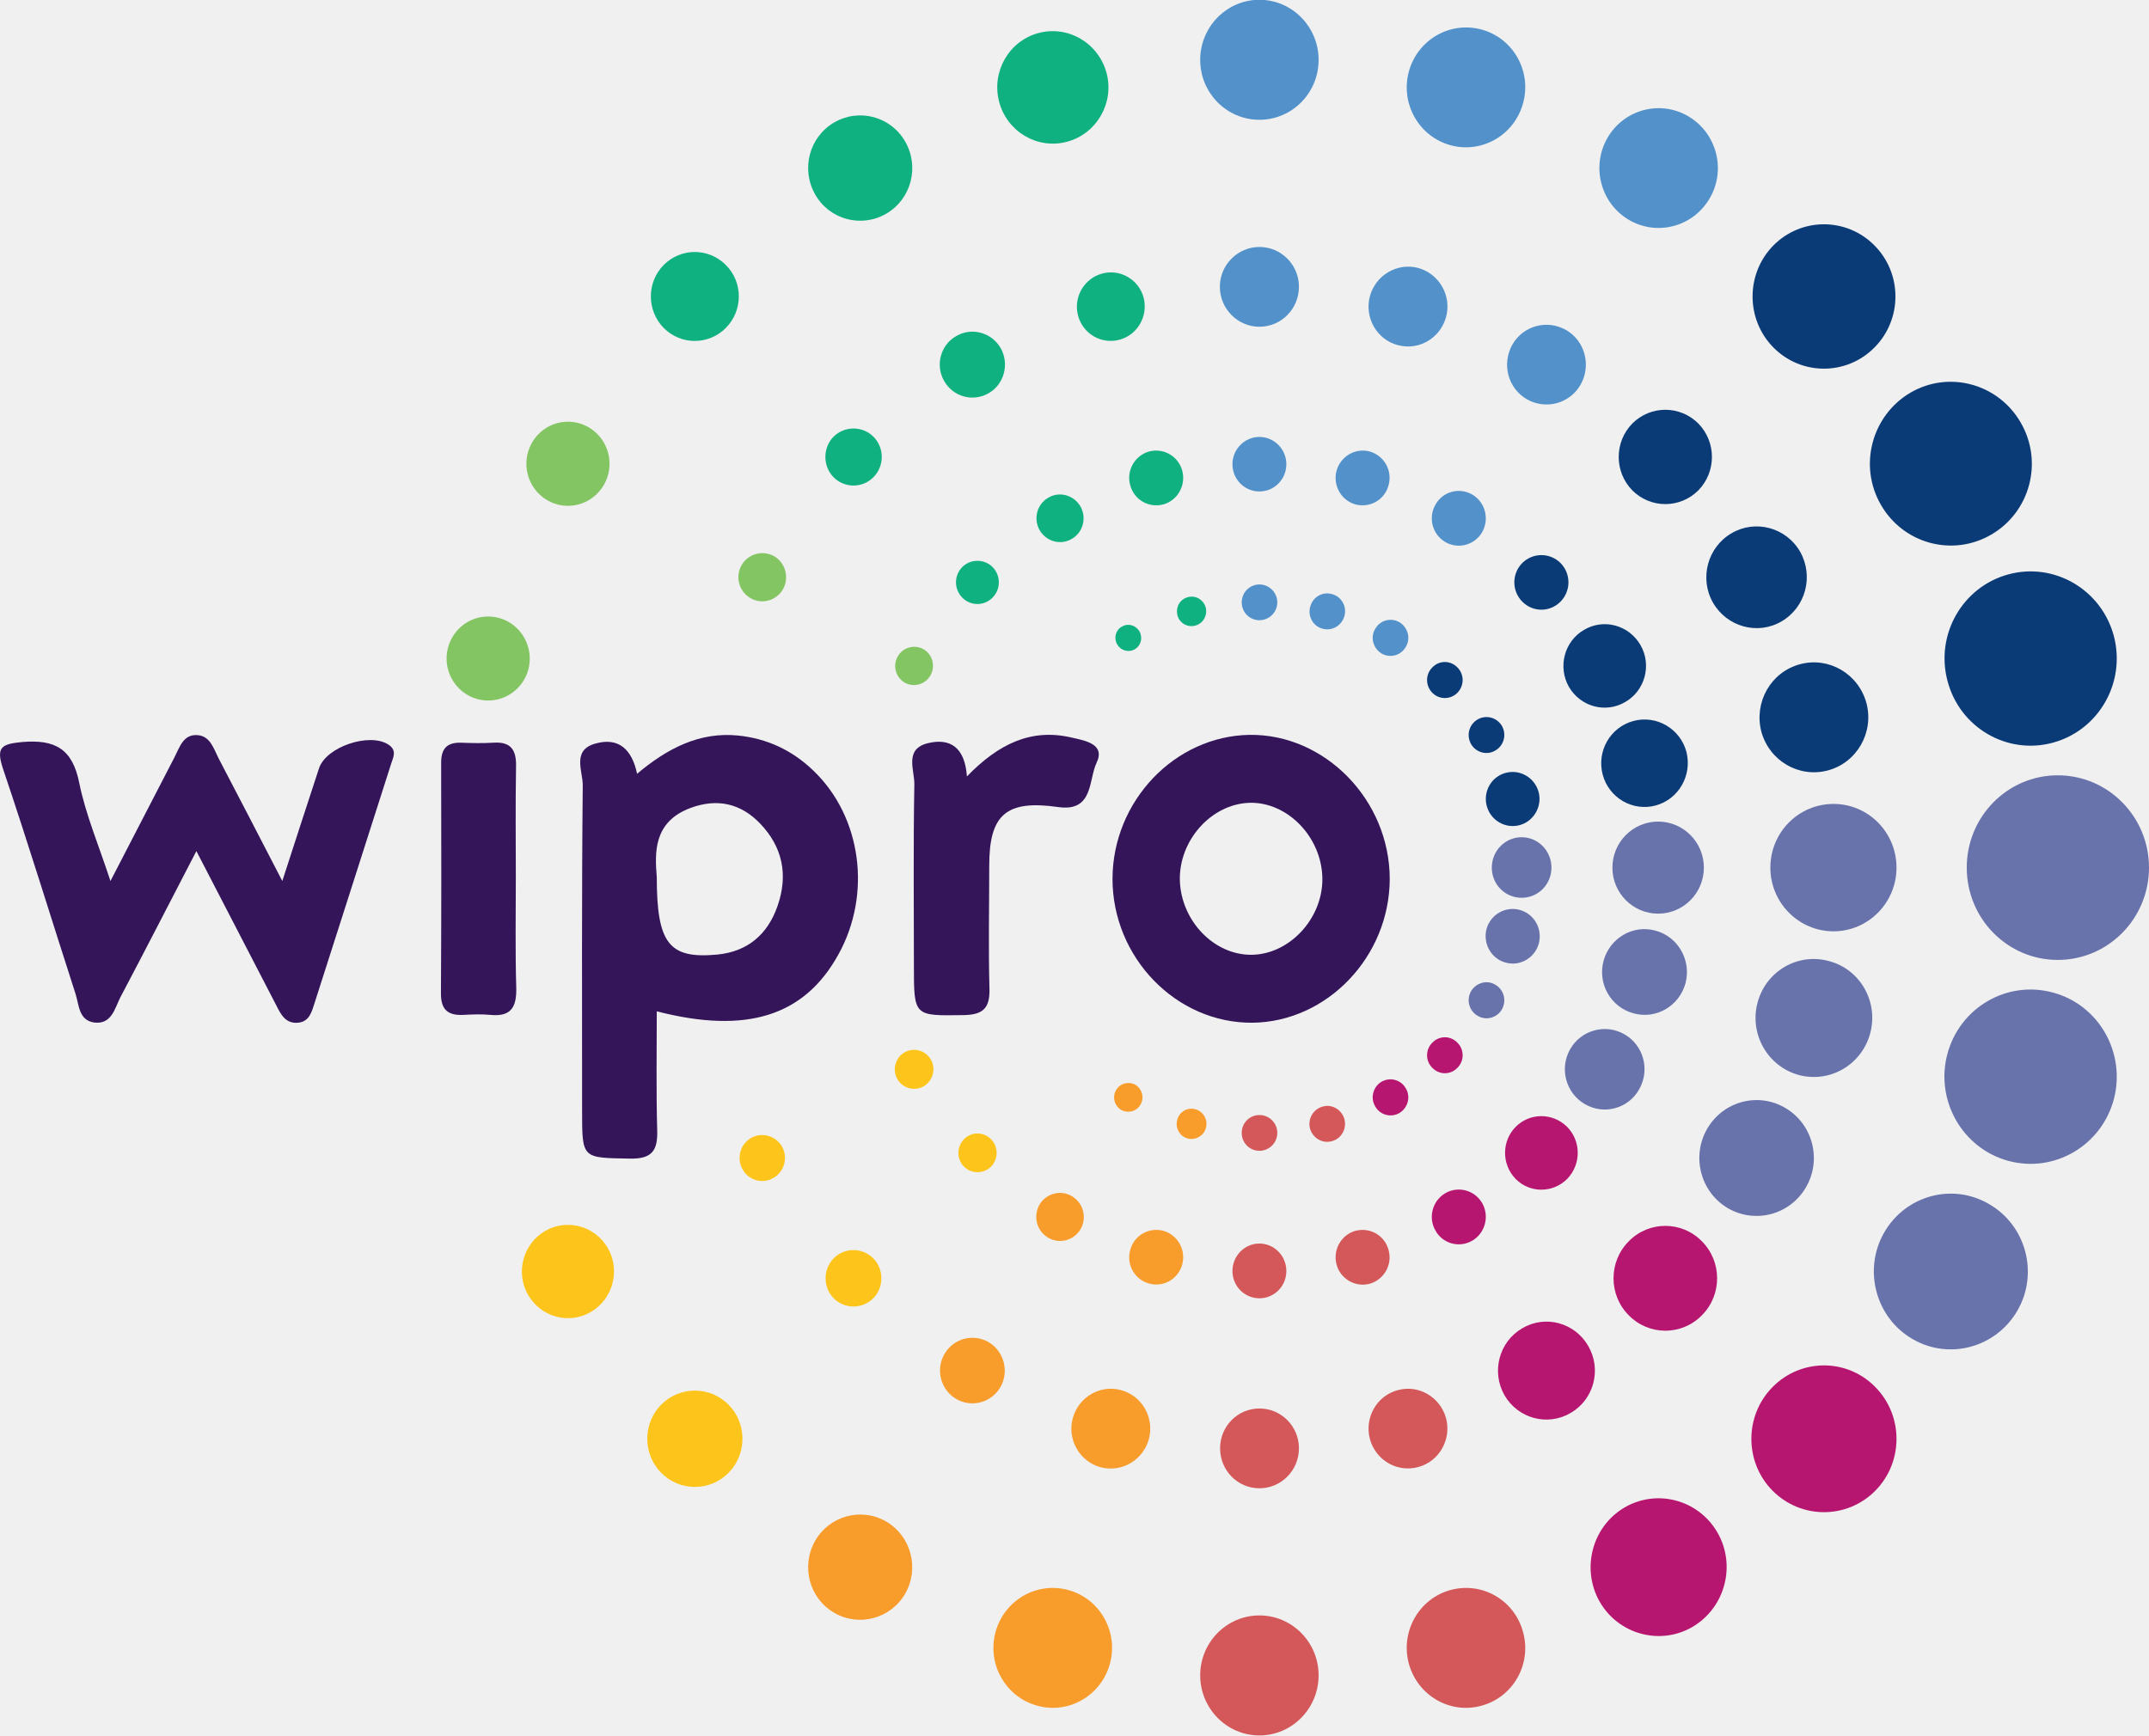
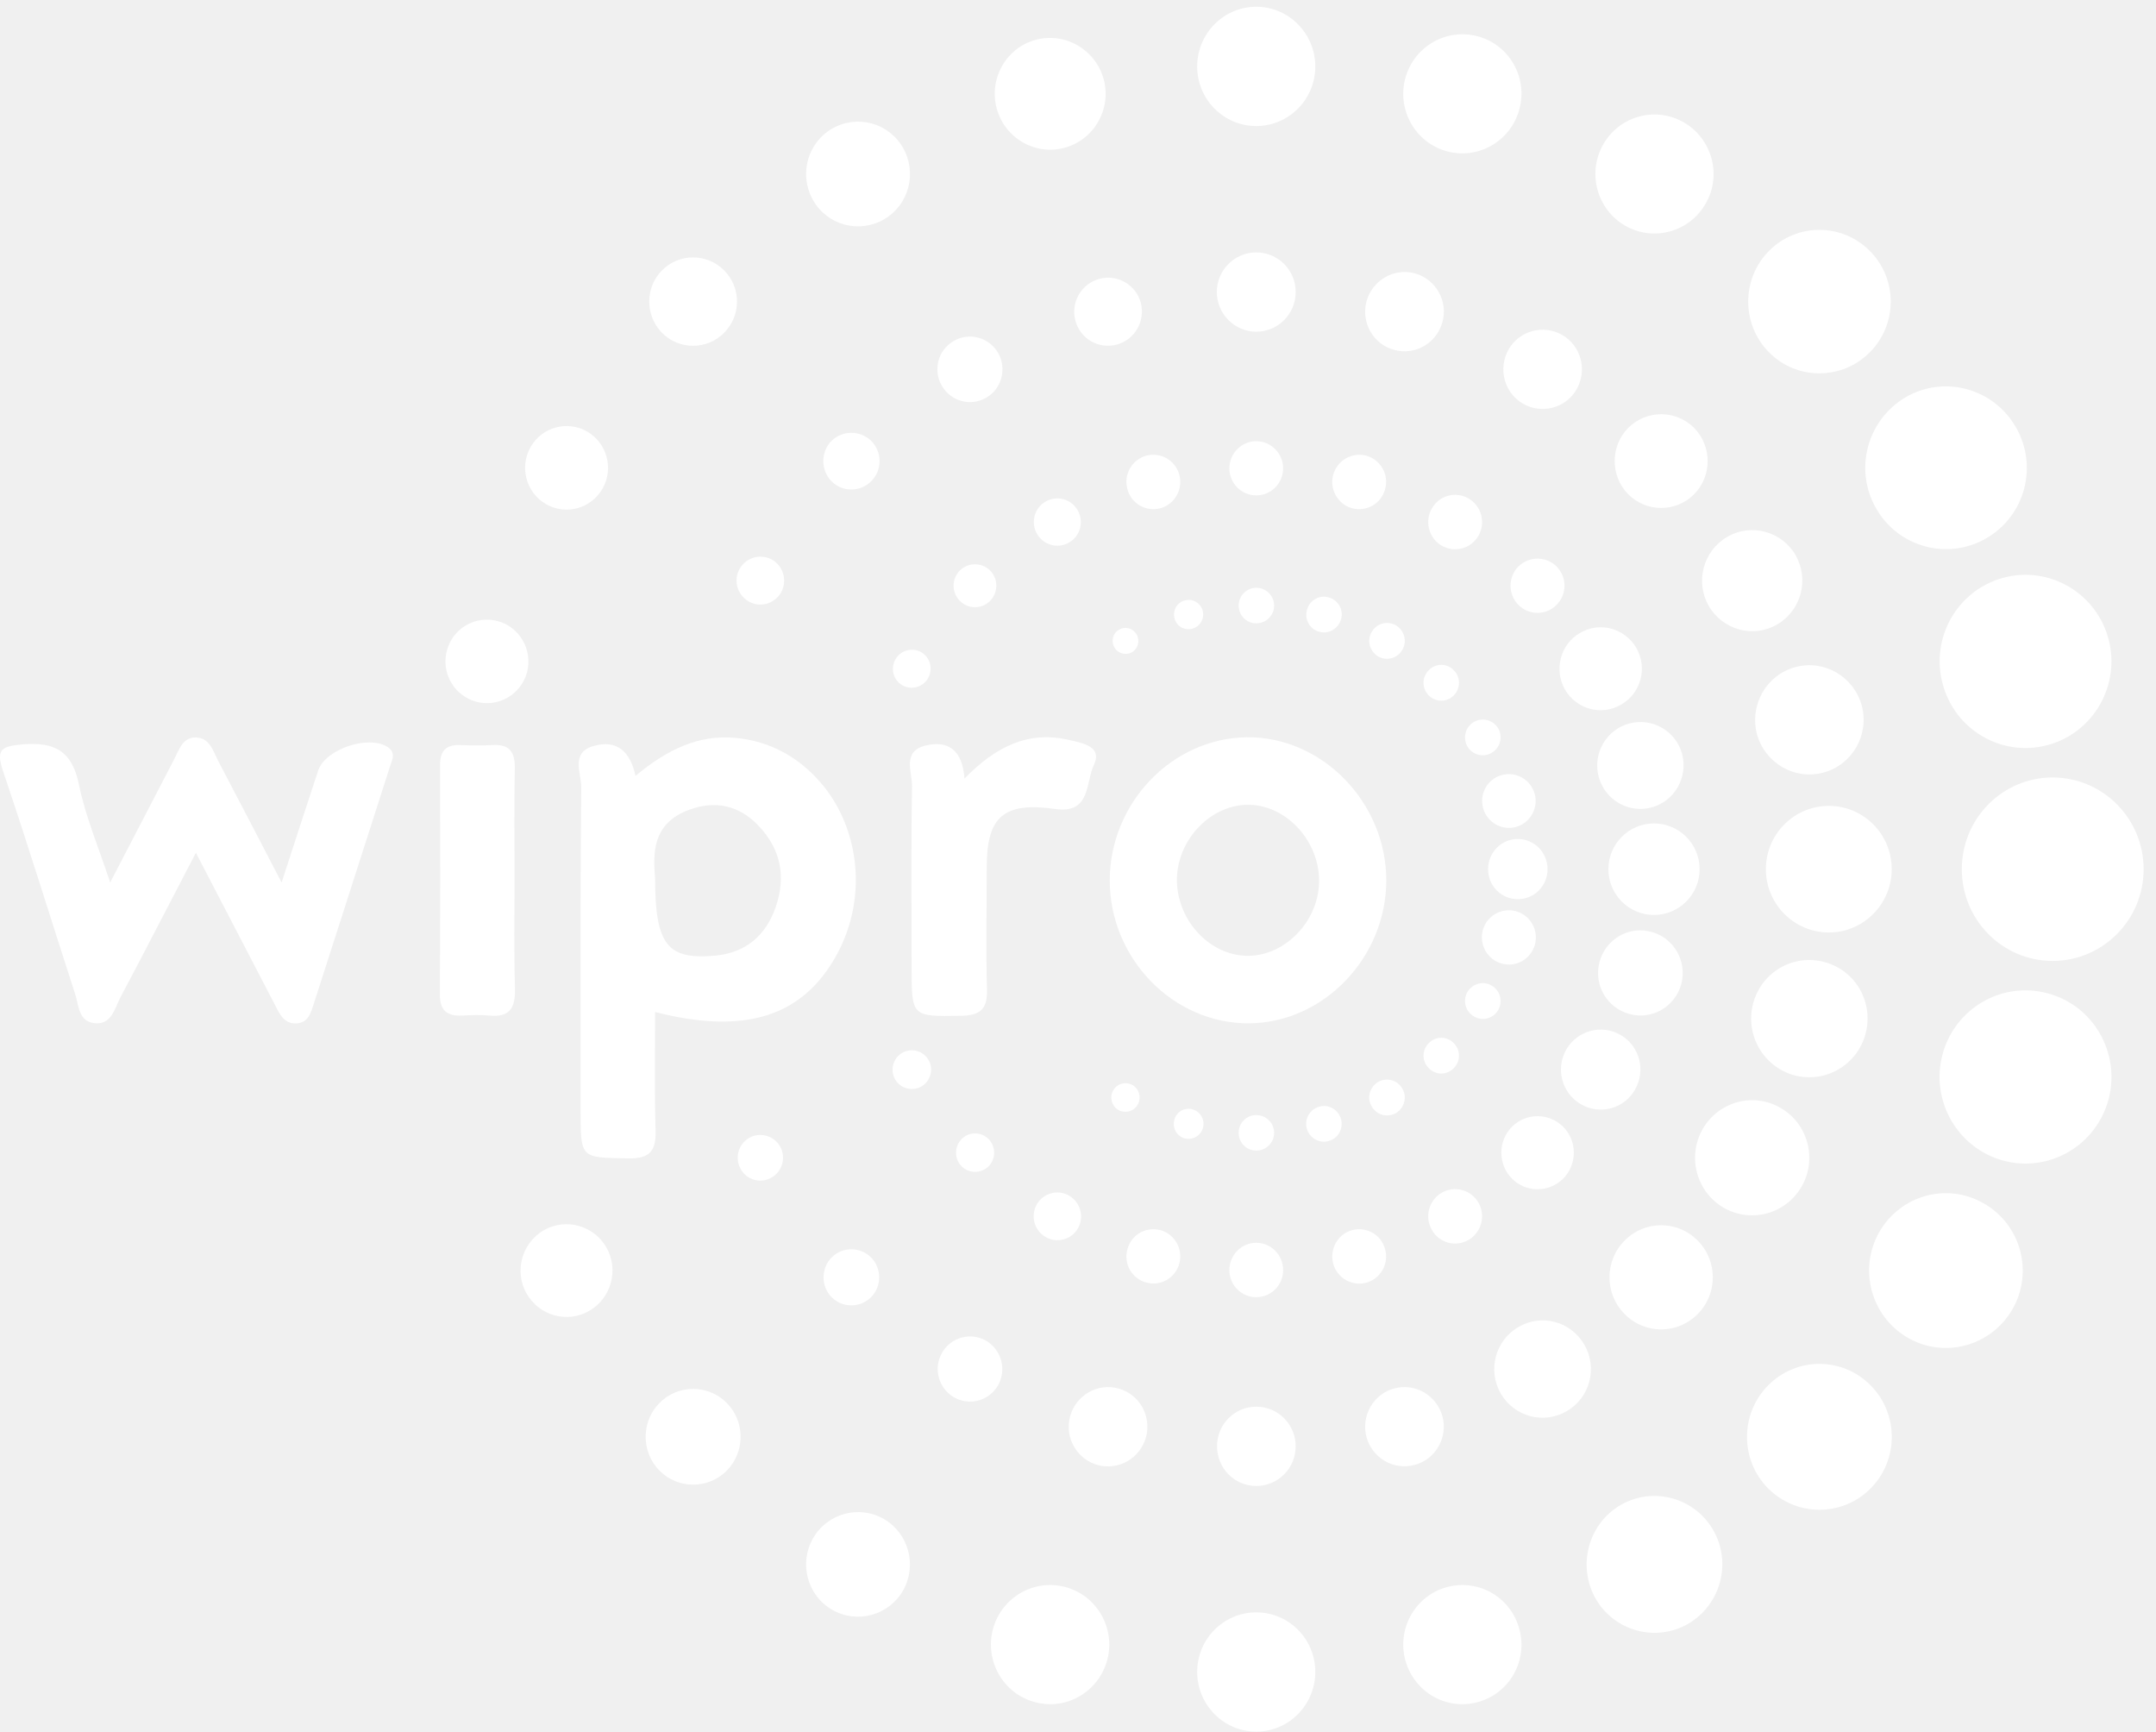
- <svg xmlns="http://www.w3.org/2000/svg" width="130" height="105" viewBox="0 0 130 105" fill="none">
-   <g clip-path="url(#clip0)">
-     <path d="M92.141 6.221C91.633 8.155 89.669 9.304 87.758 8.79C85.847 8.276 84.711 6.288 85.219 4.355C85.74 2.407 87.705 1.271 89.616 1.785C91.526 2.299 92.662 4.287 92.141 6.221Z" fill="#5291CA" />
-     <path d="M87.478 19.176C87.13 20.461 85.834 21.231 84.551 20.88C83.281 20.542 82.533 19.216 82.867 17.932C83.215 16.647 84.524 15.876 85.794 16.214C87.063 16.566 87.825 17.891 87.478 19.176Z" fill="#5291CA" />
-     <path d="M84.003 29.345C83.776 30.238 82.88 30.751 81.998 30.521C81.13 30.278 80.622 29.372 80.849 28.493C81.09 27.614 81.985 27.087 82.854 27.317C83.722 27.56 84.243 28.466 84.003 29.345Z" fill="#5291CA" />
-     <path d="M81.33 37.27C81.17 37.851 80.582 38.203 80.007 38.041C79.433 37.892 79.099 37.297 79.259 36.715C79.406 36.134 79.994 35.782 80.569 35.944C81.143 36.093 81.491 36.688 81.33 37.27Z" fill="#5291CA" />
-     <path d="M103.434 11.982C102.445 13.713 100.253 14.307 98.543 13.307C96.832 12.306 96.244 10.088 97.233 8.357C98.222 6.626 100.413 6.031 102.124 7.032C103.834 8.033 104.436 10.251 103.434 11.982Z" fill="#5291CA" />
-     <path d="M95.616 23.273C94.961 24.423 93.504 24.815 92.355 24.152C91.219 23.49 90.832 22.016 91.487 20.853C92.141 19.703 93.598 19.311 94.747 19.974C95.883 20.636 96.271 22.11 95.616 23.273Z" fill="#5291CA" />
-     <path d="M89.669 32.185C89.215 32.983 88.212 33.254 87.424 32.794C86.649 32.334 86.381 31.32 86.836 30.535C87.277 29.738 88.279 29.467 89.067 29.927C89.843 30.387 90.11 31.387 89.669 32.185Z" fill="#5291CA" />
-     <path d="M85.045 39.136C84.751 39.663 84.096 39.839 83.575 39.541C83.067 39.23 82.88 38.568 83.187 38.054C83.481 37.526 84.136 37.351 84.657 37.648C85.165 37.959 85.352 38.622 85.045 39.136Z" fill="#5291CA" />
-     <path d="M113.389 21.029C111.705 22.733 108.966 22.733 107.282 21.029C105.598 19.325 105.598 16.552 107.282 14.848C108.966 13.145 111.705 13.145 113.389 14.848C115.086 16.552 115.086 19.325 113.389 21.029Z" fill="#0B3B77" />
-     <path d="M102.739 29.67C101.63 30.779 99.852 30.779 98.743 29.67C97.647 28.547 97.647 26.749 98.743 25.626C99.852 24.517 101.63 24.517 102.739 25.626C103.834 26.749 103.834 28.547 102.739 29.67Z" fill="#0B3B77" />
-     <path d="M94.4 36.404C93.758 37.053 92.729 37.053 92.088 36.404C91.446 35.755 91.446 34.714 92.088 34.065C92.729 33.429 93.758 33.429 94.4 34.065C95.041 34.714 95.041 35.755 94.4 36.404Z" fill="#0B3B77" />
-     <path d="M88.159 41.922C87.745 42.341 87.063 42.341 86.649 41.922C86.221 41.489 86.221 40.799 86.649 40.38C87.063 39.947 87.745 39.947 88.159 40.38C88.587 40.799 88.587 41.489 88.159 41.922Z" fill="#0B3B77" />
-     <path d="M120.458 32.347C118.12 33.713 115.126 32.902 113.777 30.535C112.414 28.169 113.229 25.139 115.567 23.76C117.906 22.394 120.899 23.219 122.249 25.585C123.612 27.952 122.81 30.981 120.458 32.347Z" fill="#0B3B77" />
-     <path d="M107.777 37.595C106.334 38.447 104.463 37.933 103.621 36.459C102.792 34.998 103.287 33.118 104.743 32.267C106.187 31.415 108.057 31.915 108.899 33.389C109.728 34.863 109.233 36.743 107.777 37.595Z" fill="#0B3B77" />
-     <path d="M98.315 42.476C97.126 43.18 95.602 42.76 94.907 41.557C94.226 40.353 94.627 38.798 95.829 38.108C97.019 37.405 98.542 37.825 99.237 39.028C99.932 40.232 99.518 41.787 98.315 42.476Z" fill="#0B3B77" />
-     <path d="M90.457 45.411C89.95 45.722 89.281 45.533 88.987 45.019C88.693 44.491 88.867 43.829 89.388 43.531C89.896 43.234 90.551 43.41 90.858 43.923C91.152 44.451 90.978 45.113 90.457 45.411Z" fill="#0B3B77" />
-     <path d="M124.186 44.938C121.407 45.695 118.547 44.018 117.812 41.205C117.064 38.406 118.707 35.512 121.487 34.755C124.267 33.997 127.126 35.674 127.875 38.487C128.61 41.3 126.966 44.18 124.186 44.938Z" fill="#0B3B77" />
-     <path d="M110.582 46.614C108.818 47.088 107.028 46.033 106.547 44.261C106.092 42.49 107.121 40.664 108.885 40.191C110.636 39.718 112.427 40.772 112.908 42.544C113.375 44.315 112.333 46.141 110.582 46.614Z" fill="#0B3B77" />
-     <path d="M100.159 48.737C98.769 49.116 97.326 48.277 96.952 46.871C96.578 45.451 97.406 44.004 98.809 43.625C100.199 43.247 101.642 44.085 102.017 45.492C102.377 46.911 101.549 48.358 100.159 48.737Z" fill="#0B3B77" />
-     <path d="M91.927 49.927C91.059 50.157 90.177 49.644 89.936 48.764C89.709 47.885 90.217 46.993 91.085 46.763C91.954 46.533 92.836 47.047 93.077 47.926C93.304 48.791 92.783 49.697 91.927 49.927Z" fill="#0B3B77" />
-     <path d="M124.481 58.082C121.434 58.082 118.975 55.58 118.975 52.497C118.975 49.414 121.434 46.912 124.481 46.912C127.528 46.912 130 49.414 130 52.497C130 55.58 127.528 58.082 124.481 58.082Z" fill="#6873AB" />
-     <path d="M110.917 56.351C108.805 56.351 107.095 54.62 107.095 52.497C107.095 50.36 108.805 48.643 110.917 48.643C113.015 48.643 114.726 50.36 114.726 52.497C114.726 54.62 113.015 56.351 110.917 56.351Z" fill="#6873AB" />
-     <path d="M100.307 55.283C98.783 55.283 97.54 54.039 97.54 52.497C97.54 50.955 98.783 49.711 100.307 49.711C101.83 49.711 103.073 50.955 103.073 52.497C103.073 54.039 101.83 55.283 100.307 55.283Z" fill="#6873AB" />
-     <path d="M92.048 54.322C91.046 54.322 90.244 53.511 90.244 52.497C90.244 51.483 91.046 50.658 92.048 50.658C93.05 50.658 93.852 51.483 93.852 52.497C93.852 53.511 93.05 54.322 92.048 54.322Z" fill="#6873AB" />
-     <path d="M115.688 81.017C113.456 79.719 112.694 76.825 113.977 74.58C115.273 72.322 118.12 71.551 120.338 72.862C122.57 74.161 123.331 77.041 122.049 79.286C120.752 81.544 117.906 82.315 115.688 81.017Z" fill="#6873AB" />
-     <path d="M104.529 73.106C102.872 72.132 102.311 69.996 103.26 68.319C104.222 66.642 106.333 66.061 107.99 67.034C109.647 67.994 110.222 70.144 109.26 71.821C108.298 73.498 106.186 74.066 104.529 73.106Z" fill="#6873AB" />
-     <path d="M95.87 66.804C94.72 66.141 94.319 64.64 94.988 63.477C95.656 62.314 97.126 61.922 98.275 62.585C99.438 63.261 99.825 64.749 99.157 65.912C98.502 67.088 97.019 67.48 95.87 66.804Z" fill="#6873AB" />
-     <path d="M89.388 61.463C88.867 61.165 88.693 60.503 88.987 59.975C89.295 59.461 89.95 59.272 90.457 59.583C90.978 59.881 91.152 60.543 90.858 61.071C90.564 61.585 89.896 61.774 89.388 61.463Z" fill="#6873AB" />
-     <path d="M107.229 90.199C105.518 88.468 105.518 85.656 107.229 83.925C108.953 82.18 111.732 82.18 113.443 83.925C115.153 85.656 115.153 88.468 113.443 90.199C111.732 91.93 108.953 91.93 107.229 90.199Z" fill="#B71670" />
-     <path d="M98.529 79.584C97.3 78.353 97.3 76.338 98.529 75.107C99.745 73.863 101.736 73.863 102.952 75.107C104.182 76.338 104.182 78.353 102.952 79.584C101.736 80.828 99.745 80.828 98.529 79.584Z" fill="#B71670" />
-     <path d="M91.687 71.335C90.832 70.456 90.832 69.049 91.687 68.184C92.542 67.318 93.932 67.318 94.801 68.184C95.656 69.049 95.656 70.456 94.801 71.335C93.932 72.2 92.542 72.2 91.687 71.335Z" fill="#B71670" />
-     <path d="M86.649 64.614C86.221 64.194 86.221 63.505 86.649 63.086C87.063 62.653 87.745 62.653 88.159 63.086C88.587 63.505 88.587 64.194 88.159 64.614C87.745 65.046 87.063 65.046 86.649 64.614Z" fill="#B71670" />
-     <path d="M96.765 96.907C95.642 94.919 96.31 92.363 98.275 91.213C100.253 90.064 102.765 90.754 103.901 92.741C105.037 94.729 104.355 97.272 102.391 98.435C100.426 99.584 97.901 98.894 96.765 96.907Z" fill="#B71670" />
-     <path d="M91.006 84.412C90.204 82.992 90.685 81.18 92.088 80.368C93.491 79.543 95.269 80.03 96.084 81.45C96.899 82.87 96.418 84.682 95.015 85.493C93.612 86.318 91.821 85.832 91.006 84.412Z" fill="#B71670" />
-     <path d="M86.836 74.458C86.381 73.674 86.649 72.66 87.424 72.2C88.212 71.74 89.215 72.011 89.669 72.808C90.11 73.593 89.843 74.607 89.067 75.067C88.279 75.527 87.277 75.256 86.836 74.458Z" fill="#B71670" />
-     <path d="M83.187 66.939C82.88 66.426 83.067 65.749 83.575 65.452C84.096 65.154 84.751 65.33 85.045 65.858C85.352 66.371 85.165 67.034 84.657 67.345C84.136 67.643 83.481 67.467 83.187 66.939Z" fill="#B71670" />
-     <path d="M85.219 100.639C84.711 98.705 85.847 96.717 87.758 96.204C89.669 95.69 91.633 96.826 92.141 98.773C92.662 100.707 91.526 102.695 89.616 103.208C87.705 103.736 85.74 102.586 85.219 100.639Z" fill="#D4585A" />
-     <path d="M82.867 87.062C82.533 85.777 83.281 84.452 84.551 84.114C85.82 83.762 87.13 84.533 87.478 85.818C87.812 87.102 87.063 88.427 85.794 88.766C84.511 89.117 83.215 88.346 82.867 87.062Z" fill="#D4585A" />
-     <path d="M80.849 76.5C80.622 75.621 81.13 74.715 81.998 74.472C82.88 74.242 83.776 74.756 84.003 75.648C84.243 76.527 83.722 77.433 82.854 77.677C81.985 77.907 81.076 77.379 80.849 76.5Z" fill="#D4585A" />
-     <path d="M79.245 68.278C79.098 67.697 79.446 67.102 80.02 66.953C80.582 66.791 81.169 67.142 81.33 67.724C81.477 68.305 81.143 68.9 80.568 69.049C79.993 69.211 79.406 68.86 79.245 68.278Z" fill="#D4585A" />
-     <path d="M72.604 101.369C72.604 99.368 74.208 97.745 76.185 97.745C78.163 97.745 79.767 99.368 79.767 101.369C79.767 103.371 78.163 105.007 76.185 105.007C74.208 105.007 72.604 103.371 72.604 101.369Z" fill="#D4585A" />
-     <path d="M73.807 87.63C73.807 86.305 74.862 85.223 76.185 85.223C77.508 85.223 78.577 86.305 78.577 87.63C78.577 88.969 77.508 90.051 76.185 90.051C74.862 90.051 73.807 88.969 73.807 87.63Z" fill="#D4585A" />
-     <path d="M74.555 76.906C74.555 75.986 75.29 75.243 76.185 75.243C77.081 75.243 77.816 75.986 77.816 76.906C77.816 77.826 77.081 78.556 76.185 78.556C75.29 78.556 74.555 77.826 74.555 76.906Z" fill="#D4585A" />
-     <path d="M75.116 68.549C75.116 67.94 75.597 67.467 76.185 67.467C76.773 67.467 77.268 67.94 77.268 68.549C77.268 69.157 76.773 69.631 76.185 69.631C75.597 69.631 75.116 69.157 75.116 68.549Z" fill="#D4585A" />
-     <path d="M60.216 98.773C60.737 96.826 62.701 95.69 64.612 96.204C66.523 96.717 67.659 98.705 67.151 100.639C66.63 102.586 64.666 103.736 62.755 103.208C60.844 102.695 59.708 100.707 60.216 98.773Z" fill="#F89C2C" />
-     <path d="M64.893 85.818C65.24 84.533 66.55 83.762 67.82 84.114C69.089 84.452 69.837 85.777 69.503 87.062C69.156 88.346 67.86 89.117 66.577 88.779C65.307 88.428 64.546 87.102 64.893 85.818Z" fill="#F89C2C" />
-     <path d="M68.367 75.648C68.594 74.756 69.49 74.242 70.372 74.472C71.24 74.715 71.748 75.621 71.521 76.5C71.281 77.379 70.399 77.907 69.517 77.663C68.648 77.433 68.127 76.527 68.367 75.648Z" fill="#F89C2C" />
-     <path d="M71.214 67.764C71.334 67.278 71.829 66.98 72.31 67.115C72.791 67.25 73.085 67.751 72.951 68.238C72.831 68.725 72.323 69.008 71.842 68.887C71.361 68.751 71.08 68.251 71.214 67.764Z" fill="#F89C2C" />
-     <path d="M49.311 93.228C50.179 91.714 52.104 91.186 53.614 92.066C55.111 92.945 55.632 94.892 54.763 96.42C53.895 97.934 51.97 98.462 50.46 97.583C48.95 96.704 48.442 94.757 49.311 93.228Z" fill="#F89C2C" />
-     <path d="M57.129 81.937C57.664 80.99 58.866 80.666 59.802 81.207C60.737 81.761 61.058 82.978 60.523 83.925C59.975 84.872 58.773 85.196 57.837 84.642C56.915 84.101 56.581 82.884 57.129 81.937Z" fill="#F89C2C" />
-     <path d="M62.875 72.903C63.276 72.213 64.158 71.97 64.84 72.376C65.535 72.781 65.762 73.674 65.374 74.364C64.974 75.053 64.091 75.297 63.41 74.891C62.715 74.485 62.488 73.606 62.875 72.903Z" fill="#F89C2C" />
-     <path d="M67.512 65.966C67.739 65.546 68.274 65.411 68.688 65.641C69.089 65.884 69.236 66.412 68.995 66.831C68.768 67.25 68.234 67.385 67.819 67.156C67.418 66.912 67.272 66.371 67.512 65.966Z" fill="#F89C2C" />
-     <path d="M39.997 84.993C41.12 83.857 42.95 83.857 44.073 84.993C45.195 86.129 45.195 87.981 44.073 89.117C42.95 90.253 41.12 90.253 39.997 89.117C38.874 87.981 38.874 86.129 39.997 84.993Z" fill="#FDC51B" />
-     <path d="M50.434 76.135C51.089 75.472 52.158 75.472 52.826 76.135C53.481 76.798 53.481 77.893 52.826 78.556C52.158 79.218 51.089 79.218 50.434 78.556C49.779 77.893 49.779 76.798 50.434 76.135Z" fill="#FDC51B" />
-     <path d="M58.318 68.927C58.759 68.468 59.494 68.468 59.949 68.927C60.403 69.387 60.403 70.131 59.949 70.591C59.494 71.037 58.759 71.037 58.318 70.591C57.864 70.131 57.864 69.387 58.318 68.927Z" fill="#FDC51B" />
-     <path d="M32.968 74.485C34.304 73.715 36.001 74.174 36.776 75.527C37.538 76.865 37.084 78.596 35.747 79.381C34.411 80.165 32.714 79.692 31.939 78.339C31.177 77.001 31.631 75.27 32.968 74.485Z" fill="#FDC51B" />
-     <path d="M45.422 68.86C46.077 68.481 46.919 68.711 47.307 69.374C47.681 70.036 47.454 70.888 46.799 71.267C46.144 71.659 45.302 71.429 44.928 70.766C44.541 70.09 44.768 69.252 45.422 68.86Z" fill="#FDC51B" />
-     <path d="M54.71 63.681C55.271 63.356 55.98 63.545 56.314 64.114C56.634 64.668 56.434 65.398 55.886 65.723C55.325 66.047 54.603 65.858 54.282 65.29C53.962 64.722 54.162 64.005 54.71 63.681Z" fill="#FDC51B" />
-     <path d="M30.188 37.391C31.524 37.756 32.313 39.149 31.965 40.502C31.604 41.854 30.228 42.665 28.878 42.3C27.542 41.935 26.74 40.542 27.101 39.19C27.462 37.824 28.838 37.026 30.188 37.391Z" fill="#83C562" />
-     <path d="M35.614 25.856C36.816 26.559 37.231 28.114 36.536 29.331C35.841 30.549 34.304 30.968 33.101 30.265C31.898 29.561 31.484 28.006 32.179 26.789C32.874 25.572 34.411 25.153 35.614 25.856Z" fill="#83C562" />
-     <path d="M46.839 33.659C47.52 34.065 47.761 34.958 47.36 35.661C46.959 36.35 46.077 36.594 45.395 36.188C44.7 35.782 44.46 34.89 44.861 34.2C45.262 33.497 46.144 33.267 46.839 33.659Z" fill="#83C562" />
-     <path d="M55.873 39.285C56.421 39.609 56.594 40.312 56.287 40.867C55.966 41.421 55.271 41.611 54.724 41.3C54.176 40.975 53.989 40.272 54.309 39.717C54.617 39.163 55.325 38.974 55.873 39.285Z" fill="#83C562" />
-     <path d="M43.913 16.038C44.955 17.08 44.955 18.784 43.913 19.838C42.87 20.893 41.186 20.893 40.144 19.838C39.115 18.784 39.115 17.08 40.144 16.038C41.186 14.984 42.87 14.984 43.913 16.038Z" fill="#10B180" />
-     <path d="M52.839 26.424C53.508 27.1 53.508 28.196 52.839 28.872C52.171 29.548 51.089 29.548 50.421 28.872C49.766 28.196 49.766 27.1 50.421 26.424C51.089 25.762 52.171 25.762 52.839 26.424Z" fill="#10B180" />
-     <path d="M60.042 34.308C60.55 34.822 60.55 35.647 60.042 36.161C59.534 36.675 58.719 36.675 58.211 36.161C57.704 35.647 57.704 34.822 58.211 34.308C58.719 33.808 59.534 33.808 60.042 34.308Z" fill="#10B180" />
-     <path d="M54.763 8.574C55.632 10.102 55.124 12.049 53.614 12.928C52.104 13.807 50.179 13.293 49.311 11.765C48.442 10.237 48.95 8.29 50.46 7.411C51.97 6.532 53.895 7.046 54.763 8.574Z" fill="#10B180" />
-     <path d="M60.537 21.069C61.071 22.016 60.751 23.246 59.815 23.787C58.866 24.342 57.664 24.017 57.116 23.057C56.568 22.11 56.889 20.88 57.837 20.339C58.773 19.784 59.989 20.109 60.537 21.069Z" fill="#10B180" />
-     <path d="M65.361 30.643C65.748 31.333 65.521 32.212 64.84 32.604C64.158 33.01 63.289 32.767 62.889 32.077C62.501 31.387 62.728 30.508 63.41 30.116C64.091 29.71 64.96 29.954 65.361 30.643Z" fill="#10B180" />
-     <path d="M68.929 38.203C69.143 38.582 69.023 39.069 68.648 39.285C68.274 39.501 67.793 39.366 67.579 38.987C67.365 38.609 67.486 38.122 67.86 37.919C68.234 37.689 68.715 37.824 68.929 38.203Z" fill="#10B180" />
-     <path d="M66.938 4.409C67.419 6.221 66.35 8.087 64.559 8.574C62.768 9.061 60.924 7.979 60.443 6.167C59.962 4.355 61.018 2.489 62.809 2.002C64.612 1.515 66.443 2.597 66.938 4.409Z" fill="#10B180" />
-     <path d="M69.183 18.013C69.464 19.122 68.822 20.258 67.727 20.555C66.631 20.853 65.508 20.204 65.214 19.095C64.92 17.986 65.575 16.85 66.671 16.553C67.753 16.255 68.889 16.904 69.183 18.013Z" fill="#10B180" />
-     <path d="M71.521 28.493C71.748 29.372 71.24 30.278 70.372 30.521C69.49 30.751 68.594 30.238 68.367 29.345C68.127 28.466 68.648 27.56 69.517 27.317C70.399 27.087 71.294 27.614 71.521 28.493Z" fill="#10B180" />
-     <path d="M72.938 36.756C73.058 37.243 72.777 37.73 72.31 37.851C71.842 37.986 71.347 37.703 71.227 37.229C71.107 36.742 71.374 36.256 71.855 36.134C72.323 35.999 72.804 36.283 72.938 36.756Z" fill="#10B180" />
-     <path d="M79.767 3.624C79.767 5.626 78.163 7.248 76.185 7.248C74.208 7.248 72.604 5.626 72.604 3.624C72.604 1.623 74.208 -0.013 76.185 -0.013C78.163 -0.013 79.767 1.623 79.767 3.624Z" fill="#5291CA" />
-     <path d="M78.577 17.35C78.577 18.689 77.508 19.771 76.185 19.771C74.876 19.771 73.793 18.689 73.793 17.35C73.793 16.025 74.876 14.943 76.185 14.943C77.508 14.943 78.577 16.025 78.577 17.35Z" fill="#5291CA" />
-     <path d="M77.816 28.088C77.816 29.007 77.081 29.737 76.185 29.737C75.29 29.737 74.555 29.007 74.555 28.088C74.555 27.181 75.29 26.438 76.185 26.438C77.081 26.438 77.816 27.181 77.816 28.088Z" fill="#5291CA" />
-     <path d="M77.268 36.445C77.268 37.053 76.773 37.527 76.185 37.527C75.597 37.527 75.116 37.053 75.116 36.445C75.116 35.85 75.597 35.363 76.185 35.363C76.773 35.363 77.268 35.85 77.268 36.445Z" fill="#5291CA" />
-     <path d="M121.487 70.239C118.708 69.482 117.064 66.588 117.799 63.789C118.547 60.962 121.407 59.299 124.187 60.056C126.966 60.8 128.61 63.694 127.875 66.507C127.127 69.32 124.267 70.997 121.487 70.239Z" fill="#6873AB" />
-     <path d="M108.819 65.046C106.935 64.533 105.812 62.572 106.32 60.665C106.828 58.758 108.752 57.636 110.637 58.15C112.534 58.65 113.643 60.611 113.136 62.518C112.628 64.424 110.703 65.547 108.819 65.046Z" fill="#6873AB" />
-     <path d="M98.823 61.314C97.446 60.949 96.631 59.529 97.005 58.136C97.38 56.757 98.783 55.932 100.146 56.31C101.509 56.675 102.324 58.095 101.963 59.488C101.589 60.868 100.186 61.693 98.823 61.314Z" fill="#6873AB" />
-     <path d="M91.085 58.244C90.217 58.014 89.696 57.108 89.923 56.216C90.163 55.337 91.059 54.823 91.927 55.053C92.809 55.296 93.317 56.188 93.09 57.081C92.85 57.96 91.954 58.487 91.085 58.244Z" fill="#6873AB" />
-     <path d="M39.73 53.065C39.73 57.122 40.491 58.028 43.391 57.758C45.209 57.582 46.438 56.554 47.039 54.809C47.694 52.93 47.334 51.239 45.984 49.833C44.808 48.602 43.378 48.291 41.774 48.886C39.516 49.725 39.609 51.605 39.73 53.065ZM39.73 61.192C39.73 63.681 39.69 66.02 39.756 68.373C39.796 69.617 39.449 70.131 38.099 70.104C35.213 70.05 35.213 70.131 35.213 67.224C35.213 60.651 35.186 54.079 35.253 47.507C35.253 46.655 34.585 45.384 36.015 44.992C37.391 44.599 38.22 45.303 38.54 46.817C40.398 45.262 42.322 44.275 44.647 44.505C46.398 44.681 47.935 45.397 49.218 46.642C52.118 49.427 52.746 54.106 50.714 57.758C48.67 61.463 45.182 62.599 39.73 61.192Z" fill="#34155A" />
-     <path d="M6.682 53.308C8.071 50.617 9.314 48.21 10.557 45.816C10.864 45.221 11.078 44.45 11.893 44.477C12.709 44.505 12.909 45.262 13.216 45.87C14.459 48.25 15.702 50.644 17.078 53.308C17.88 50.82 18.589 48.656 19.297 46.492C19.724 45.181 22.37 44.302 23.506 45.059C24.014 45.397 23.8 45.803 23.667 46.195C22.116 51.036 20.58 55.864 19.029 60.692C18.856 61.219 18.722 61.814 18.027 61.882C17.279 61.949 16.985 61.381 16.704 60.813C15.154 57.811 13.591 54.796 11.88 51.496C10.263 54.606 8.793 57.487 7.283 60.34C6.936 61.03 6.748 62.004 5.693 61.868C4.757 61.733 4.784 60.8 4.57 60.137C3.1 55.593 1.71 51.036 0.187 46.533C-0.267 45.181 0.107 45.018 1.35 44.897C3.314 44.734 4.383 45.289 4.797 47.385C5.185 49.292 5.96 51.104 6.682 53.308Z" fill="#34155A" />
-     <path d="M79.994 53.132C79.954 50.657 77.896 48.521 75.597 48.575C73.272 48.643 71.294 50.86 71.374 53.308C71.468 55.729 73.432 57.771 75.677 57.771C77.989 57.771 80.034 55.58 79.994 53.132ZM75.771 61.882C71.161 61.922 67.299 57.947 67.299 53.173C67.312 48.467 71.067 44.532 75.597 44.464C80.168 44.41 84.07 48.426 84.07 53.186C84.056 57.879 80.288 61.828 75.771 61.882Z" fill="#34155A" />
-     <path d="M58.492 46.98C60.416 44.992 62.394 44.059 64.826 44.627C65.628 44.816 66.884 45.005 66.336 46.155C65.842 47.169 66.163 49.144 64.011 48.832C60.871 48.386 59.842 49.279 59.842 52.376C59.842 54.85 59.788 57.325 59.855 59.813C59.895 61.044 59.427 61.409 58.251 61.422C55.285 61.463 55.285 61.504 55.285 58.42C55.285 54.769 55.245 51.104 55.312 47.453C55.325 46.588 54.683 45.316 56.14 44.965C57.49 44.64 58.372 45.235 58.492 46.98Z" fill="#34155A" />
-     <path d="M31.204 53.092C31.204 55.309 31.164 57.554 31.23 59.772C31.257 60.949 30.91 61.53 29.667 61.408C29.119 61.354 28.571 61.381 28.023 61.408C27.115 61.449 26.674 61.111 26.674 60.124C26.7 55.485 26.7 50.833 26.687 46.195C26.674 45.343 26.994 44.924 27.863 44.937C28.531 44.964 29.199 44.978 29.867 44.937C30.936 44.87 31.244 45.411 31.217 46.398C31.177 48.629 31.204 50.86 31.204 53.092Z" fill="#34155A" />
-   </g>
-   <defs>
-     <clipPath id="clip0">
-       <rect width="130" height="105" fill="white" />
-     </clipPath>
-   </defs>
+ <svg xmlns="http://www.w3.org/2000/svg" width="132" height="106" viewBox="0 0 132 106" fill="none">
+   <path d="M93.023 6.681C92.51 8.626 90.527 9.781 88.598 9.265C86.668 8.748 85.522 6.749 86.034 4.805C86.561 2.847 88.544 1.705 90.473 2.222C92.402 2.739 93.549 4.737 93.023 6.681Z" fill="white" />
+   <path d="M88.315 19.706C87.964 20.998 86.656 21.773 85.36 21.419C84.079 21.08 83.323 19.747 83.66 18.456C84.011 17.164 85.333 16.389 86.615 16.729C87.897 17.082 88.666 18.415 88.315 19.706Z" fill="white" />
+   <path d="M84.805 29.93C84.576 30.828 83.672 31.344 82.781 31.113C81.904 30.868 81.392 29.957 81.621 29.074C81.864 28.19 82.768 27.66 83.645 27.891C84.522 28.136 85.048 29.047 84.805 29.93Z" fill="white" />
+   <path d="M82.108 37.898C81.946 38.483 81.353 38.836 80.773 38.673C80.192 38.523 79.855 37.925 80.017 37.34C80.165 36.756 80.759 36.402 81.339 36.566C81.919 36.715 82.27 37.313 82.108 37.898Z" fill="white" />
+   <path d="M104.423 12.473C103.424 14.213 101.212 14.812 99.485 13.806C97.758 12.8 97.164 10.57 98.162 8.829C99.161 7.089 101.373 6.491 103.1 7.497C104.827 8.503 105.434 10.733 104.423 12.473Z" fill="white" />
+   <path d="M96.531 23.826C95.87 24.982 94.4 25.376 93.239 24.71C92.093 24.043 91.701 22.561 92.362 21.392C93.023 20.236 94.494 19.842 95.654 20.508C96.801 21.175 97.192 22.657 96.531 23.826Z" fill="white" />
+   <path d="M90.525 32.786C90.067 33.588 89.055 33.86 88.259 33.398C87.476 32.935 87.207 31.916 87.665 31.127C88.111 30.325 89.122 30.053 89.918 30.515C90.701 30.977 90.971 31.983 90.525 32.786Z" fill="white" />
+   <path d="M85.858 39.774C85.561 40.304 84.9 40.481 84.374 40.182C83.861 39.869 83.672 39.203 83.982 38.687C84.279 38.156 84.94 37.98 85.466 38.279C85.979 38.591 86.168 39.258 85.858 39.774Z" fill="white" />
+   <path d="M114.474 21.569C112.774 23.282 110.008 23.282 108.308 21.569C106.608 19.856 106.608 17.069 108.308 15.356C110.008 13.643 112.774 13.643 114.474 15.356C116.187 17.069 116.187 19.856 114.474 21.569Z" fill="white" />
+   <path d="M103.721 30.257C102.601 31.372 100.807 31.372 99.687 30.257C98.581 29.129 98.581 27.32 99.687 26.192C100.807 25.077 102.601 25.077 103.721 26.192C104.827 27.32 104.827 29.129 103.721 30.257Z" fill="white" />
+   <path d="M95.3 37.028C94.653 37.68 93.614 37.68 92.966 37.028C92.319 36.375 92.319 35.328 92.966 34.675C93.614 34.036 94.653 34.036 95.3 34.675C95.948 35.328 95.948 36.375 95.3 37.028Z" fill="white" />
+   <path d="M89.003 42.575C88.584 42.996 87.896 42.996 87.478 42.575C87.046 42.14 87.046 41.447 87.478 41.025C87.896 40.59 88.584 40.59 89.003 41.025C89.434 41.447 89.434 42.14 89.003 42.575Z" fill="white" />
+   <path d="M121.613 32.949C119.252 34.322 116.23 33.506 114.867 31.127C113.491 28.747 114.314 25.702 116.675 24.315C119.036 22.942 122.058 23.771 123.42 26.151C124.797 28.53 123.987 31.576 121.613 32.949Z" fill="white" />
+   <path d="M108.808 38.224C107.351 39.081 105.462 38.564 104.612 37.082C103.775 35.614 104.275 33.724 105.745 32.867C107.202 32.011 109.091 32.514 109.941 33.996C110.777 35.478 110.278 37.368 108.808 38.224Z" fill="white" />
+   <path d="M99.253 43.132C98.052 43.839 96.514 43.418 95.813 42.208C95.125 40.998 95.529 39.434 96.744 38.741C97.945 38.034 99.483 38.455 100.184 39.666C100.886 40.876 100.467 42.439 99.253 43.132Z" fill="white" />
+   <path d="M91.323 46.083C90.811 46.395 90.136 46.205 89.839 45.688C89.542 45.158 89.718 44.492 90.244 44.193C90.757 43.894 91.418 44.07 91.728 44.587C92.025 45.117 91.85 45.783 91.323 46.083Z" fill="white" />
+   <path d="M125.372 45.607C122.566 46.368 119.678 44.682 118.936 41.854C118.181 39.04 119.84 36.13 122.646 35.369C125.453 34.608 128.34 36.294 129.095 39.121C129.837 41.949 128.178 44.845 125.372 45.607Z" fill="white" />
+   <path d="M111.64 47.293C109.859 47.768 108.051 46.708 107.565 44.927C107.107 43.146 108.145 41.31 109.926 40.834C111.694 40.359 113.501 41.419 113.987 43.2C114.459 44.981 113.407 46.817 111.64 47.293Z" fill="white" />
+   <path d="M101.116 49.427C99.713 49.808 98.256 48.965 97.878 47.551C97.5 46.123 98.337 44.668 99.753 44.288C101.156 43.907 102.613 44.75 102.991 46.164C103.355 47.592 102.519 49.046 101.116 49.427Z" fill="white" />
+   <path d="M92.807 50.623C91.93 50.855 91.04 50.338 90.797 49.454C90.567 48.571 91.08 47.673 91.957 47.442C92.834 47.211 93.725 47.728 93.967 48.611C94.197 49.481 93.671 50.392 92.807 50.623Z" fill="white" />
+   <path d="M125.67 58.822C122.594 58.822 120.111 56.307 120.111 53.207C120.111 50.107 122.594 47.592 125.67 47.592C128.746 47.592 131.242 50.107 131.242 53.207C131.242 56.307 128.746 58.822 125.67 58.822Z" fill="white" />
+   <path d="M111.974 57.081C109.842 57.081 108.115 55.341 108.115 53.207C108.115 51.059 109.842 49.332 111.974 49.332C114.092 49.332 115.819 51.059 115.819 53.207C115.819 55.341 114.092 57.081 111.974 57.081Z" fill="white" />
+   <path d="M101.265 56.008C99.727 56.008 98.473 54.757 98.473 53.207C98.473 51.657 99.727 50.406 101.265 50.406C102.803 50.406 104.058 51.657 104.058 53.207C104.058 54.757 102.803 56.008 101.265 56.008Z" fill="white" />
+   <path d="M92.927 55.042C91.915 55.042 91.106 54.226 91.106 53.207C91.106 52.187 91.915 51.358 92.927 51.358C93.939 51.358 94.748 52.187 94.748 53.207C94.748 54.226 93.939 55.042 92.927 55.042Z" fill="white" />
+   <path d="M116.791 81.88C114.538 80.575 113.769 77.666 115.064 75.409C116.373 73.138 119.247 72.363 121.486 73.682C123.739 74.987 124.508 77.883 123.213 80.14C121.904 82.411 119.031 83.186 116.791 81.88Z" fill="white" />
+   <path d="M105.526 73.927C103.853 72.948 103.287 70.8 104.245 69.114C105.216 67.428 107.348 66.843 109.021 67.822C110.693 68.788 111.274 70.949 110.302 72.635C109.331 74.321 107.199 74.892 105.526 73.927Z" fill="white" />
+   <path d="M96.786 67.591C95.625 66.925 95.221 65.416 95.895 64.247C96.57 63.077 98.054 62.683 99.214 63.349C100.388 64.029 100.779 65.525 100.105 66.694C99.443 67.877 97.946 68.271 96.786 67.591Z" fill="white" />
+   <path d="M90.244 62.221C89.718 61.922 89.542 61.256 89.839 60.726C90.15 60.209 90.811 60.019 91.323 60.331C91.85 60.631 92.025 61.297 91.728 61.827C91.431 62.344 90.757 62.534 90.244 62.221Z" fill="white" />
+   <path d="M108.254 91.112C106.527 89.372 106.527 86.544 108.254 84.804C109.995 83.05 112.801 83.05 114.528 84.804C116.255 86.544 116.255 89.372 114.528 91.112C112.801 92.853 109.995 92.853 108.254 91.112Z" fill="white" />
+   <path d="M99.47 80.44C98.229 79.202 98.229 77.177 99.47 75.939C100.698 74.689 102.708 74.689 103.936 75.939C105.177 77.177 105.177 79.202 103.936 80.44C102.708 81.691 100.698 81.691 99.47 80.44Z" fill="white" />
+   <path d="M92.566 72.146C91.702 71.262 91.702 69.848 92.566 68.978C93.429 68.108 94.832 68.108 95.709 68.978C96.573 69.848 96.573 71.262 95.709 72.146C94.832 73.016 93.429 73.016 92.566 72.146Z" fill="white" />
+   <path d="M87.478 65.389C87.046 64.967 87.046 64.274 87.478 63.852C87.896 63.417 88.584 63.417 89.003 63.852C89.434 64.274 89.434 64.967 89.003 65.389C88.584 65.824 87.896 65.824 87.478 65.389Z" fill="white" />
+   <path d="M97.69 97.856C96.557 95.857 97.231 93.287 99.214 92.132C101.211 90.976 103.748 91.67 104.894 93.668C106.041 95.667 105.353 98.223 103.37 99.392C101.387 100.548 98.837 99.854 97.69 97.856Z" fill="white" />
+   <path d="M91.876 85.294C91.066 83.866 91.552 82.044 92.969 81.229C94.385 80.399 96.18 80.889 97.002 82.316C97.825 83.744 97.34 85.566 95.923 86.382C94.507 87.211 92.699 86.721 91.876 85.294Z" fill="white" />
+   <path d="M87.665 75.287C87.207 74.498 87.476 73.478 88.259 73.016C89.055 72.554 90.067 72.826 90.525 73.628C90.971 74.416 90.701 75.436 89.918 75.898C89.122 76.361 88.111 76.089 87.665 75.287Z" fill="white" />
+   <path d="M83.982 67.727C83.672 67.211 83.861 66.531 84.374 66.232C84.9 65.933 85.561 66.109 85.858 66.64C86.168 67.156 85.979 67.823 85.466 68.135C84.94 68.434 84.279 68.257 83.982 67.727Z" fill="white" />
+   <path d="M86.034 101.609C85.522 99.665 86.668 97.666 88.598 97.149C90.527 96.633 92.51 97.775 93.023 99.733C93.549 101.677 92.402 103.675 90.473 104.192C88.544 104.722 86.561 103.567 86.034 101.609Z" fill="white" />
+   <path d="M83.66 87.958C83.323 86.666 84.079 85.334 85.36 84.994C86.642 84.641 87.964 85.415 88.315 86.707C88.652 87.999 87.897 89.331 86.615 89.671C85.32 90.025 84.011 89.249 83.66 87.958Z" fill="white" />
+   <path d="M81.621 77.34C81.392 76.456 81.904 75.545 82.781 75.3C83.672 75.069 84.576 75.586 84.805 76.483C85.048 77.367 84.522 78.278 83.645 78.522C82.768 78.754 81.85 78.223 81.621 77.34Z" fill="white" />
+   <path d="M80.003 69.073C79.854 68.489 80.205 67.89 80.785 67.741C81.352 67.578 81.945 67.931 82.107 68.516C82.256 69.1 81.919 69.699 81.338 69.848C80.758 70.011 80.165 69.658 80.003 69.073Z" fill="white" />
+   <path d="M73.297 102.343C73.297 100.33 74.916 98.699 76.913 98.699C78.909 98.699 80.528 100.33 80.528 102.343C80.528 104.355 78.909 106 76.913 106C74.916 106 73.297 104.355 73.297 102.343Z" fill="white" />
+   <path d="M74.512 88.529C74.512 87.197 75.578 86.109 76.913 86.109C78.249 86.109 79.328 87.197 79.328 88.529C79.328 89.875 78.249 90.963 76.913 90.963C75.578 90.963 74.512 89.875 74.512 88.529Z" fill="white" />
+   <path d="M75.268 77.748C75.268 76.823 76.01 76.075 76.913 76.075C77.817 76.075 78.559 76.823 78.559 77.748C78.559 78.672 77.817 79.406 76.913 79.406C76.01 79.406 75.268 78.672 75.268 77.748Z" fill="white" />
+   <path d="M75.836 69.346C75.836 68.734 76.322 68.258 76.915 68.258C77.509 68.258 78.008 68.734 78.008 69.346C78.008 69.957 77.509 70.433 76.915 70.433C76.322 70.433 75.836 69.957 75.836 69.346Z" fill="white" />
+   <path d="M60.79 99.733C61.316 97.775 63.3 96.633 65.229 97.149C67.158 97.666 68.305 99.665 67.792 101.609C67.266 103.567 65.283 104.722 63.354 104.192C61.424 103.675 60.278 101.677 60.79 99.733Z" fill="white" />
+   <path d="M65.515 86.707C65.865 85.415 67.188 84.641 68.469 84.994C69.751 85.334 70.506 86.666 70.169 87.958C69.818 89.25 68.51 90.025 67.215 89.685C65.933 89.331 65.164 87.999 65.515 86.707Z" fill="white" />
+   <path d="M69.022 76.483C69.251 75.586 70.155 75.069 71.046 75.3C71.923 75.545 72.436 76.456 72.206 77.34C71.963 78.223 71.073 78.754 70.182 78.509C69.305 78.278 68.779 77.367 69.022 76.483Z" fill="white" />
+   <path d="M71.897 68.556C72.018 68.067 72.517 67.768 73.003 67.904C73.489 68.04 73.786 68.543 73.651 69.032C73.529 69.522 73.017 69.807 72.531 69.685C72.045 69.549 71.762 69.046 71.897 68.556Z" fill="white" />
+   <path d="M49.781 94.158C50.658 92.635 52.601 92.105 54.126 92.989C55.636 93.873 56.163 95.831 55.286 97.367C54.409 98.89 52.466 99.42 50.941 98.536C49.417 97.652 48.904 95.695 49.781 94.158Z" fill="white" />
+   <path d="M57.678 82.806C58.217 81.854 59.431 81.528 60.376 82.072C61.32 82.629 61.644 83.853 61.104 84.805C60.551 85.756 59.337 86.083 58.393 85.525C57.462 84.981 57.124 83.758 57.678 82.806Z" fill="white" />
+   <path d="M63.475 73.723C63.88 73.03 64.77 72.785 65.458 73.193C66.16 73.601 66.389 74.498 65.998 75.191C65.593 75.885 64.703 76.129 64.015 75.722C63.313 75.314 63.084 74.43 63.475 73.723Z" fill="white" />
+   <path d="M68.156 66.748C68.386 66.327 68.925 66.191 69.344 66.422C69.749 66.667 69.897 67.197 69.654 67.619C69.425 68.04 68.885 68.176 68.467 67.945C68.062 67.7 67.914 67.156 68.156 66.748Z" fill="white" />
+   <path d="M40.379 85.878C41.513 84.736 43.361 84.736 44.494 85.878C45.627 87.02 45.627 88.883 44.494 90.025C43.361 91.167 41.513 91.167 40.379 90.025C39.246 88.883 39.246 87.02 40.379 85.878Z" fill="white" />
+   <path d="M50.916 76.973C51.577 76.307 52.656 76.307 53.331 76.973C53.992 77.639 53.992 78.74 53.331 79.406C52.656 80.073 51.577 80.073 50.916 79.406C50.255 78.74 50.255 77.639 50.916 76.973Z" fill="white" />
+   <path d="M58.877 69.726C59.322 69.264 60.065 69.264 60.523 69.726C60.982 70.188 60.982 70.936 60.523 71.398C60.065 71.847 59.322 71.847 58.877 71.398C58.419 70.936 58.419 70.188 58.877 69.726Z" fill="white" />
+   <path d="M33.282 75.314C34.631 74.539 36.345 75.001 37.127 76.361C37.896 77.707 37.438 79.447 36.089 80.236C34.739 81.024 33.026 80.548 32.243 79.189C31.474 77.843 31.933 76.102 33.282 75.314Z" fill="white" />
+   <path d="M45.857 69.658C46.518 69.277 47.368 69.508 47.759 70.175C48.137 70.841 47.907 71.697 47.246 72.078C46.585 72.472 45.735 72.241 45.357 71.575C44.966 70.895 45.196 70.052 45.857 69.658Z" fill="white" />
+   <path d="M55.233 64.451C55.8 64.125 56.515 64.315 56.852 64.886C57.176 65.443 56.974 66.178 56.42 66.504C55.854 66.83 55.125 66.64 54.801 66.069C54.478 65.498 54.68 64.777 55.233 64.451Z" fill="white" />
+   <path d="M30.475 38.02C31.824 38.387 32.62 39.788 32.27 41.147C31.905 42.507 30.516 43.322 29.153 42.955C27.804 42.588 26.994 41.188 27.359 39.828C27.723 38.455 29.113 37.653 30.475 38.02Z" fill="white" />
+   <path d="M35.956 26.422C37.17 27.129 37.589 28.693 36.887 29.916C36.185 31.14 34.634 31.562 33.42 30.855C32.206 30.148 31.787 28.584 32.489 27.36C33.19 26.137 34.742 25.715 35.956 26.422Z" fill="white" />
+   <path d="M47.286 34.268C47.974 34.676 48.217 35.573 47.813 36.28C47.408 36.973 46.517 37.218 45.829 36.81C45.128 36.402 44.885 35.505 45.29 34.812C45.694 34.105 46.585 33.873 47.286 34.268Z" fill="white" />
+   <path d="M56.405 39.923C56.958 40.25 57.133 40.957 56.823 41.514C56.499 42.072 55.798 42.262 55.245 41.949C54.691 41.623 54.503 40.916 54.826 40.358C55.137 39.801 55.852 39.611 56.405 39.923Z" fill="white" />
+   <path d="M44.334 16.552C45.386 17.599 45.386 19.312 44.334 20.373C43.281 21.433 41.581 21.433 40.529 20.373C39.49 19.312 39.49 17.599 40.529 16.552C41.581 15.492 43.281 15.492 44.334 16.552Z" fill="white" />
+   <path d="M53.344 26.994C54.019 27.674 54.019 28.775 53.344 29.455C52.669 30.134 51.577 30.134 50.902 29.455C50.241 28.775 50.241 27.674 50.902 26.994C51.577 26.328 52.669 26.328 53.344 26.994Z" fill="white" />
+   <path d="M60.616 34.92C61.128 35.437 61.128 36.266 60.616 36.783C60.103 37.3 59.28 37.3 58.767 36.783C58.255 36.266 58.255 35.437 58.767 34.92C59.28 34.417 60.103 34.417 60.616 34.92Z" fill="white" />
+   <path d="M55.286 9.047C56.163 10.584 55.65 12.541 54.126 13.425C52.601 14.309 50.658 13.792 49.781 12.256C48.904 10.719 49.417 8.762 50.941 7.878C52.466 6.994 54.409 7.511 55.286 9.047Z" fill="white" />
+   <path d="M61.114 21.61C61.654 22.562 61.33 23.799 60.386 24.343C59.428 24.9 58.214 24.574 57.66 23.608C57.107 22.657 57.431 21.419 58.389 20.876C59.333 20.318 60.561 20.645 61.114 21.61Z" fill="white" />
+   <path d="M65.983 31.236C66.374 31.929 66.145 32.813 65.457 33.207C64.769 33.615 63.892 33.37 63.487 32.677C63.096 31.983 63.325 31.1 64.013 30.706C64.701 30.298 65.578 30.542 65.983 31.236Z" fill="white" />
+   <path d="M69.588 38.836C69.804 39.217 69.683 39.706 69.305 39.924C68.927 40.141 68.441 40.005 68.226 39.625C68.01 39.244 68.131 38.755 68.509 38.551C68.887 38.319 69.372 38.455 69.588 38.836Z" fill="white" />
+   <path d="M67.576 4.859C68.062 6.681 66.983 8.558 65.175 9.047C63.367 9.536 61.505 8.449 61.02 6.627C60.534 4.805 61.6 2.929 63.408 2.439C65.229 1.95 67.077 3.038 67.576 4.859Z" fill="white" />
+   <path d="M69.846 18.538C70.129 19.652 69.481 20.794 68.375 21.093C67.269 21.393 66.135 20.74 65.839 19.625C65.542 18.51 66.203 17.368 67.309 17.069C68.402 16.77 69.549 17.423 69.846 18.538Z" fill="white" />
+   <path d="M72.206 29.074C72.436 29.957 71.923 30.868 71.046 31.113C70.155 31.344 69.251 30.828 69.022 29.93C68.779 29.047 69.305 28.136 70.182 27.891C71.073 27.66 71.977 28.19 72.206 29.074Z" fill="white" />
+   <path d="M73.635 37.381C73.756 37.87 73.473 38.36 73.001 38.482C72.528 38.618 72.029 38.333 71.908 37.857C71.786 37.367 72.056 36.878 72.542 36.756C73.014 36.62 73.5 36.905 73.635 37.381Z" fill="white" />
+   <path d="M80.528 4.071C80.528 6.083 78.909 7.715 76.913 7.715C74.916 7.715 73.297 6.083 73.297 4.071C73.297 2.059 74.916 0.414 76.913 0.414C78.909 0.414 80.528 2.059 80.528 4.071Z" fill="white" />
+   <path d="M79.328 17.871C79.328 19.217 78.249 20.305 76.913 20.305C75.591 20.305 74.498 19.217 74.498 17.871C74.498 16.538 75.591 15.451 76.913 15.451C78.249 15.451 79.328 16.538 79.328 17.871Z" fill="white" />
+   <path d="M78.559 28.666C78.559 29.591 77.817 30.325 76.913 30.325C76.01 30.325 75.268 29.591 75.268 28.666C75.268 27.755 76.01 27.007 76.913 27.007C77.817 27.007 78.559 27.755 78.559 28.666Z" fill="white" />
+   <path d="M78.008 37.068C78.008 37.68 77.509 38.156 76.915 38.156C76.322 38.156 75.836 37.68 75.836 37.068C75.836 36.47 76.322 35.98 76.915 35.98C77.509 35.98 78.008 36.47 78.008 37.068Z" fill="white" />
+   <path d="M122.649 71.045C119.842 70.284 118.183 67.374 118.925 64.56C119.68 61.718 122.568 60.046 125.374 60.807C128.18 61.555 129.839 64.464 129.097 67.292C128.342 70.12 125.455 71.806 122.649 71.045Z" fill="white" />
+   <path d="M109.859 65.824C107.957 65.308 106.824 63.336 107.336 61.419C107.849 59.502 109.792 58.374 111.694 58.89C113.61 59.393 114.729 61.365 114.217 63.282C113.704 65.199 111.761 66.327 109.859 65.824Z" fill="white" />
+   <path d="M99.766 62.071C98.377 61.704 97.554 60.277 97.932 58.876C98.309 57.489 99.726 56.66 101.102 57.041C102.478 57.408 103.301 58.836 102.937 60.236C102.559 61.623 101.143 62.452 99.766 62.071Z" fill="white" />
+   <path d="M91.954 58.985C91.077 58.754 90.551 57.843 90.78 56.946C91.023 56.062 91.927 55.545 92.804 55.776C93.694 56.021 94.207 56.918 93.978 57.816C93.735 58.699 92.831 59.23 91.954 58.985Z" fill="white" />
+   <path d="M40.109 53.778C40.109 57.857 40.878 58.768 43.805 58.496C45.64 58.319 46.881 57.286 47.489 55.532C48.15 53.642 47.785 51.943 46.423 50.529C45.235 49.291 43.792 48.979 42.173 49.577C39.893 50.42 39.987 52.31 40.109 53.778ZM40.109 61.949C40.109 64.451 40.068 66.803 40.136 69.169C40.176 70.419 39.825 70.936 38.463 70.909C35.549 70.855 35.549 70.936 35.549 68.013C35.549 61.405 35.522 54.798 35.589 48.19C35.589 47.334 34.914 46.056 36.358 45.661C37.748 45.267 38.584 45.974 38.908 47.497C40.783 45.933 42.726 44.941 45.074 45.172C46.841 45.349 48.392 46.069 49.688 47.32C52.615 50.121 53.249 54.825 51.199 58.496C49.134 62.221 45.613 63.363 40.109 61.949Z" fill="white" />
+   <path d="M6.745 54.022C8.148 51.317 9.402 48.897 10.657 46.49C10.967 45.892 11.183 45.117 12.006 45.144C12.829 45.171 13.032 45.933 13.342 46.545C14.597 48.938 15.851 51.344 17.241 54.022C18.05 51.521 18.765 49.345 19.48 47.17C19.912 45.851 22.584 44.968 23.73 45.729C24.243 46.069 24.027 46.477 23.892 46.871C22.327 51.738 20.776 56.592 19.211 61.446C19.035 61.976 18.9 62.574 18.199 62.642C17.443 62.71 17.146 62.139 16.863 61.568C15.298 58.55 13.72 55.518 11.993 52.201C10.36 55.328 8.876 58.224 7.352 61.092C7.001 61.786 6.812 62.765 5.746 62.629C4.802 62.493 4.829 61.555 4.613 60.888C3.129 56.32 1.726 51.738 0.188 47.211C-0.271 45.851 0.107 45.688 1.362 45.566C3.345 45.403 4.424 45.96 4.842 48.067C5.234 49.984 6.016 51.806 6.745 54.022Z" fill="white" />
+   <path d="M80.76 53.846C80.72 51.358 78.642 49.209 76.322 49.264C73.974 49.332 71.977 51.562 72.058 54.023C72.153 56.456 74.136 58.509 76.402 58.509C78.737 58.509 80.801 56.307 80.76 53.846ZM76.497 62.642C71.842 62.683 67.943 58.686 67.943 53.886C67.957 49.155 71.748 45.199 76.322 45.131C80.936 45.076 84.875 49.114 84.875 53.9C84.862 58.618 81.057 62.588 76.497 62.642Z" fill="white" />
+   <path d="M59.05 47.66C60.993 45.662 62.99 44.724 65.445 45.295C66.255 45.485 67.523 45.675 66.97 46.831C66.471 47.851 66.794 49.836 64.622 49.523C61.452 49.074 60.413 49.972 60.413 53.085C60.413 55.573 60.359 58.061 60.427 60.563C60.467 61.8 59.995 62.167 58.808 62.181C55.813 62.222 55.813 62.262 55.813 59.163C55.813 55.492 55.772 51.807 55.84 48.136C55.853 47.266 55.206 45.988 56.676 45.635C58.039 45.308 58.929 45.906 59.05 47.66Z" fill="white" />
+   <path d="M31.503 53.805C31.503 56.035 31.463 58.292 31.53 60.521C31.557 61.704 31.206 62.289 29.952 62.166C29.399 62.112 28.846 62.139 28.292 62.166C27.375 62.207 26.93 61.867 26.93 60.875C26.957 56.211 26.957 51.534 26.943 46.871C26.93 46.014 27.253 45.593 28.13 45.606C28.805 45.634 29.48 45.647 30.154 45.606C31.233 45.538 31.544 46.082 31.517 47.075C31.476 49.318 31.503 51.562 31.503 53.805Z" fill="white" />
</svg>
